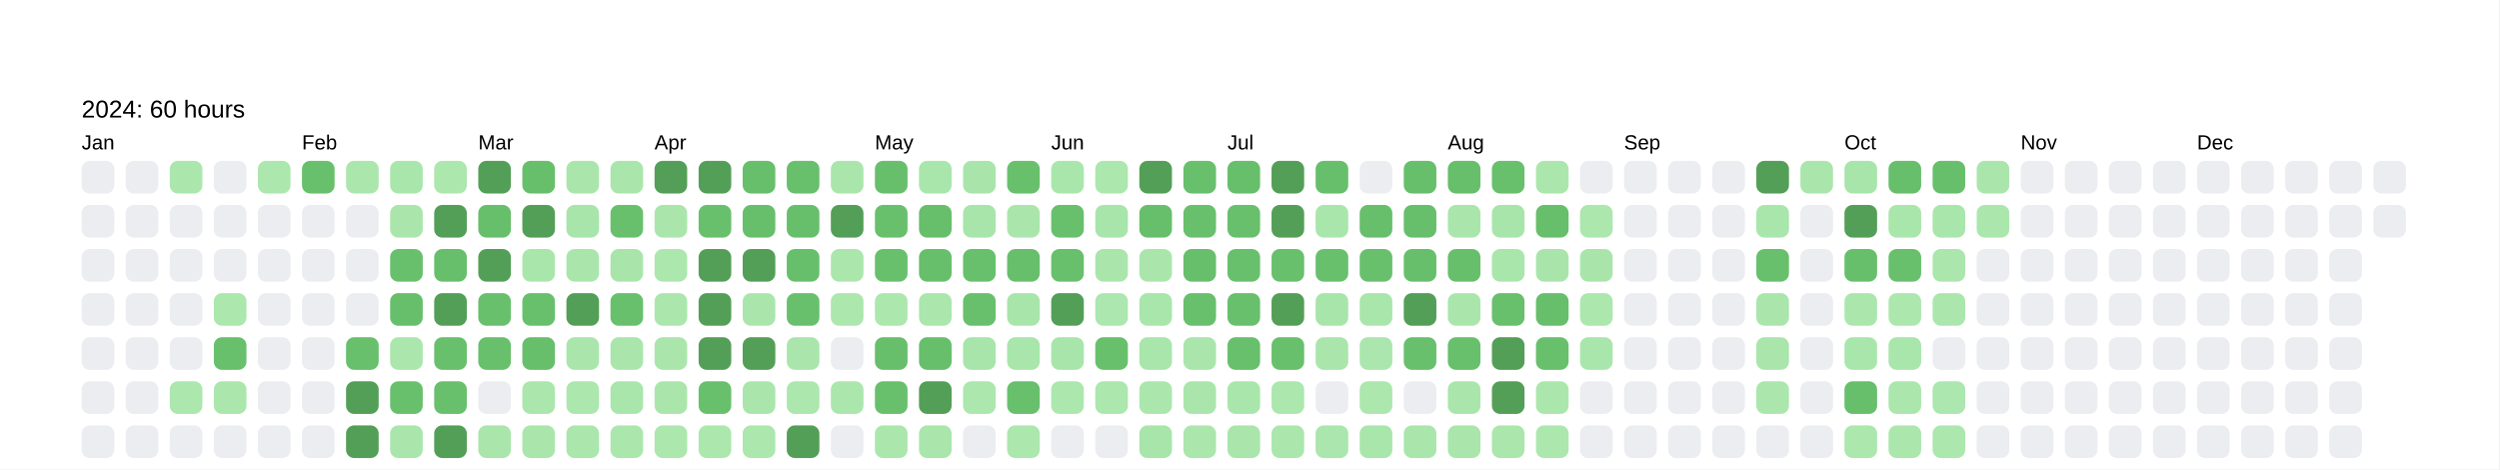
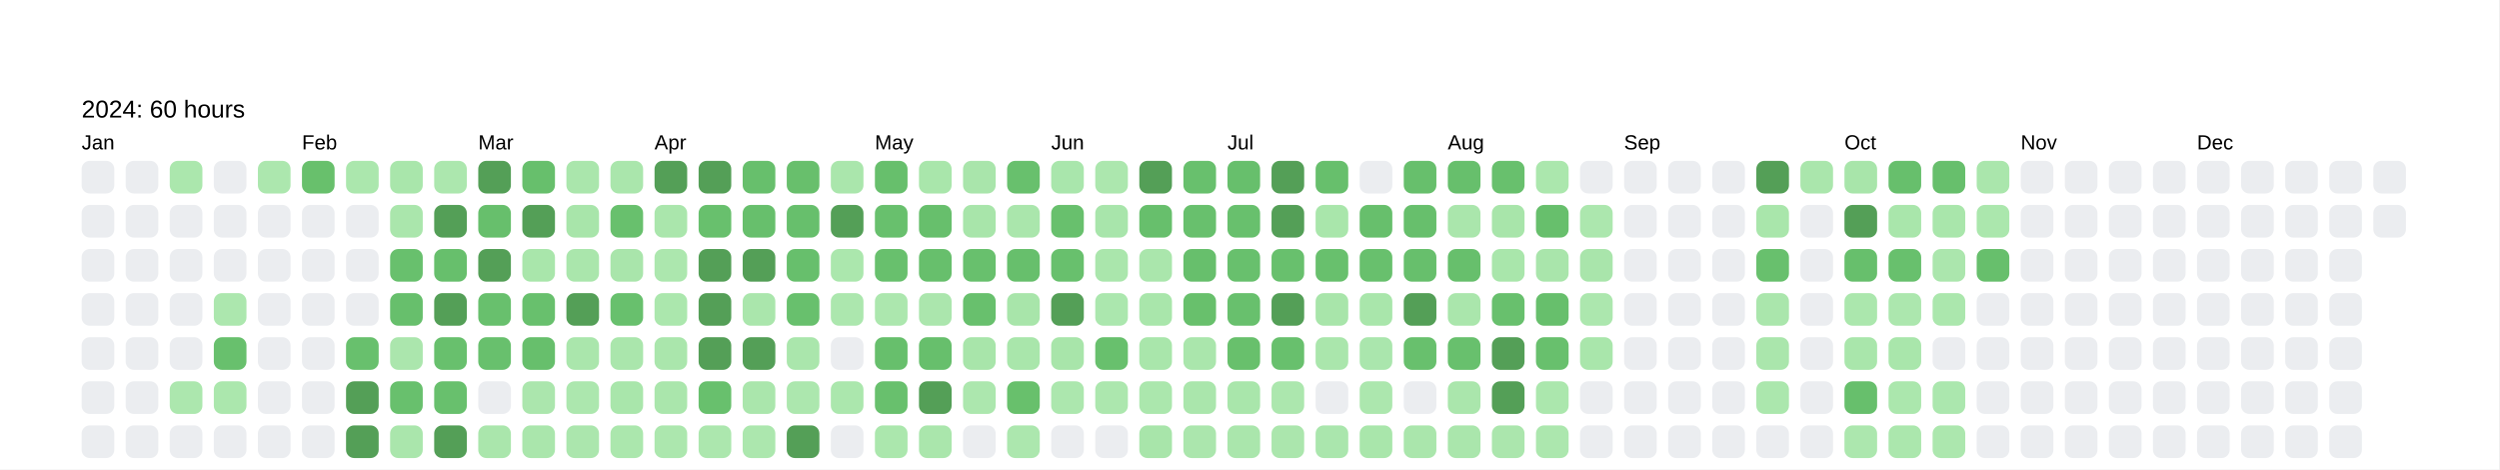
<svg xmlns="http://www.w3.org/2000/svg" baseProfile="full" height="57.5mm" version="1.1" viewBox="0,0,306.2,57.5" width="306.2mm">
  <defs />
  <rect fill="#FFFFFF" height="57.5" width="306.2" x="0" y="0" />
  <text fill="#000000" style="font-size:6px; font-family:Arial; font-weight:bold;" x="10" y="10" />
  <text fill="#000000" style="font-size:3px; font-family:Arial;" x="10" y="14.4">2024: 60 hours</text>
  <text fill="#000000" style="font-size:2.5px; font-family:Arial" x="10" y="18.3">Jan</text>
  <rect fill="#EBEDF0" height="4" rx="1" ry="1" width="4" x="10" y="19.7" />
  <rect fill="#EBEDF0" height="4" rx="1" ry="1" width="4" x="10" y="25.1" />
  <rect fill="#EBEDF0" height="4" rx="1" ry="1" width="4" x="10" y="30.5" />
  <rect fill="#EBEDF0" height="4" rx="1" ry="1" width="4" x="10" y="35.9" />
  <rect fill="#EBEDF0" height="4" rx="1" ry="1" width="4" x="10" y="41.3" />
  <rect fill="#EBEDF0" height="4" rx="1" ry="1" width="4" x="10" y="46.7" />
  <rect fill="#EBEDF0" height="4" rx="1" ry="1" width="4" x="10" y="52.1" />
  <rect fill="#EBEDF0" height="4" rx="1" ry="1" width="4" x="15.4" y="19.7" />
  <rect fill="#EBEDF0" height="4" rx="1" ry="1" width="4" x="15.4" y="25.1" />
  <rect fill="#EBEDF0" height="4" rx="1" ry="1" width="4" x="15.4" y="30.5" />
  <rect fill="#EBEDF0" height="4" rx="1" ry="1" width="4" x="15.4" y="35.9" />
  <rect fill="#EBEDF0" height="4" rx="1" ry="1" width="4" x="15.4" y="41.3" />
  <rect fill="#EBEDF0" height="4" rx="1" ry="1" width="4" x="15.4" y="46.7" />
  <rect fill="#EBEDF0" height="4" rx="1" ry="1" width="4" x="15.4" y="52.1" />
  <rect fill="#abe7ad" height="4" rx="1" ry="1" width="4" x="20.8" y="19.7" />
  <rect fill="#EBEDF0" height="4" rx="1" ry="1" width="4" x="20.8" y="25.1" />
  <rect fill="#EBEDF0" height="4" rx="1" ry="1" width="4" x="20.8" y="30.5" />
  <rect fill="#EBEDF0" height="4" rx="1" ry="1" width="4" x="20.8" y="35.9" />
  <rect fill="#EBEDF0" height="4" rx="1" ry="1" width="4" x="20.8" y="41.3" />
  <rect fill="#ace7ae" height="4" rx="1" ry="1" width="4" x="20.8" y="46.7" />
  <rect fill="#EBEDF0" height="4" rx="1" ry="1" width="4" x="20.8" y="52.1" />
  <rect fill="#EBEDF0" height="4" rx="1" ry="1" width="4" x="26.2" y="19.7" />
  <rect fill="#EBEDF0" height="4" rx="1" ry="1" width="4" x="26.2" y="25.1" />
  <rect fill="#EBEDF0" height="4" rx="1" ry="1" width="4" x="26.2" y="30.5" />
  <rect fill="#ace7ae" height="4" rx="1" ry="1" width="4" x="26.2" y="35.9" />
  <rect fill="#68c06d" height="4" rx="1" ry="1" width="4" x="26.2" y="41.3" />
  <rect fill="#abe7ad" height="4" rx="1" ry="1" width="4" x="26.2" y="46.7" />
  <rect fill="#EBEDF0" height="4" rx="1" ry="1" width="4" x="26.2" y="52.1" />
  <rect fill="#ace7ae" height="4" rx="1" ry="1" width="4" x="31.6" y="19.7" />
  <rect fill="#EBEDF0" height="4" rx="1" ry="1" width="4" x="31.6" y="25.1" />
  <rect fill="#EBEDF0" height="4" rx="1" ry="1" width="4" x="31.6" y="30.5" />
  <rect fill="#EBEDF0" height="4" rx="1" ry="1" width="4" x="31.6" y="35.9" />
  <rect fill="#EBEDF0" height="4" rx="1" ry="1" width="4" x="31.6" y="41.3" />
  <rect fill="#EBEDF0" height="4" rx="1" ry="1" width="4" x="31.6" y="46.7" />
  <rect fill="#EBEDF0" height="4" rx="1" ry="1" width="4" x="31.6" y="52.1" />
  <text fill="#000000" style="font-size:2.5px; font-family:Arial" x="37.0" y="18.3">Feb</text>
  <rect fill="#68c06c" height="4" rx="1" ry="1" width="4" x="37.0" y="19.7" />
  <rect fill="#EBEDF0" height="4" rx="1" ry="1" width="4" x="37.0" y="25.1" />
  <rect fill="#EBEDF0" height="4" rx="1" ry="1" width="4" x="37.0" y="30.5" />
  <rect fill="#EBEDF0" height="4" rx="1" ry="1" width="4" x="37.0" y="35.9" />
  <rect fill="#EBEDF0" height="4" rx="1" ry="1" width="4" x="37.0" y="41.3" />
  <rect fill="#EBEDF0" height="4" rx="1" ry="1" width="4" x="37.0" y="46.7" />
  <rect fill="#EBEDF0" height="4" rx="1" ry="1" width="4" x="37.0" y="52.1" />
  <rect fill="#abe7ad" height="4" rx="1" ry="1" width="4" x="42.4" y="19.7" />
  <rect fill="#EBEDF0" height="4" rx="1" ry="1" width="4" x="42.4" y="25.1" />
  <rect fill="#EBEDF0" height="4" rx="1" ry="1" width="4" x="42.4" y="30.5" />
  <rect fill="#EBEDF0" height="4" rx="1" ry="1" width="4" x="42.4" y="35.9" />
  <rect fill="#68c06d" height="4" rx="1" ry="1" width="4" x="42.4" y="41.3" />
  <rect fill="#549F57" height="4" rx="1" ry="1" width="4" x="42.4" y="46.7" />
  <rect fill="#549F57" height="4" rx="1" ry="1" width="4" x="42.4" y="52.1" />
  <rect fill="#a9e6ab" height="4" rx="1" ry="1" width="4" x="47.8" y="19.7" />
  <rect fill="#aae6ac" height="4" rx="1" ry="1" width="4" x="47.8" y="25.1" />
  <rect fill="#68c06d" height="4" rx="1" ry="1" width="4" x="47.8" y="30.5" />
  <rect fill="#67bf6c" height="4" rx="1" ry="1" width="4" x="47.8" y="35.9" />
  <rect fill="#abe6ad" height="4" rx="1" ry="1" width="4" x="47.8" y="41.3" />
  <rect fill="#68c06d" height="4" rx="1" ry="1" width="4" x="47.8" y="46.7" />
  <rect fill="#aae6ac" height="4" rx="1" ry="1" width="4" x="47.8" y="52.1" />
  <rect fill="#ace7ae" height="4" rx="1" ry="1" width="4" x="53.2" y="19.7" />
  <rect fill="#549F57" height="4" rx="1" ry="1" width="4" x="53.2" y="25.1" />
  <rect fill="#67bf6c" height="4" rx="1" ry="1" width="4" x="53.2" y="30.5" />
  <rect fill="#549F57" height="4" rx="1" ry="1" width="4" x="53.2" y="35.9" />
  <rect fill="#68c06d" height="4" rx="1" ry="1" width="4" x="53.2" y="41.3" />
  <rect fill="#68c06d" height="4" rx="1" ry="1" width="4" x="53.2" y="46.7" />
  <rect fill="#549F57" height="4" rx="1" ry="1" width="4" x="53.2" y="52.1" />
  <text fill="#000000" style="font-size:2.5px; font-family:Arial" x="58.6" y="18.3">Mar</text>
  <rect fill="#549F57" height="4" rx="1" ry="1" width="4" x="58.6" y="19.7" />
  <rect fill="#67bf6c" height="4" rx="1" ry="1" width="4" x="58.6" y="25.1" />
  <rect fill="#549F57" height="4" rx="1" ry="1" width="4" x="58.6" y="30.5" />
  <rect fill="#68c06d" height="4" rx="1" ry="1" width="4" x="58.6" y="35.9" />
  <rect fill="#68c06d" height="4" rx="1" ry="1" width="4" x="58.6" y="41.3" />
  <rect fill="#EBEDF0" height="4" rx="1" ry="1" width="4" x="58.6" y="46.7" />
  <rect fill="#aae6ac" height="4" rx="1" ry="1" width="4" x="58.6" y="52.1" />
  <rect fill="#67bf6c" height="4" rx="1" ry="1" width="4" x="64" y="19.7" />
  <rect fill="#549F57" height="4" rx="1" ry="1" width="4" x="64" y="25.1" />
  <rect fill="#a9e6ab" height="4" rx="1" ry="1" width="4" x="64" y="30.5" />
  <rect fill="#68c06d" height="4" rx="1" ry="1" width="4" x="64" y="35.9" />
  <rect fill="#67bf6c" height="4" rx="1" ry="1" width="4" x="64" y="41.3" />
  <rect fill="#abe6ad" height="4" rx="1" ry="1" width="4" x="64" y="46.7" />
  <rect fill="#aae6ac" height="4" rx="1" ry="1" width="4" x="64" y="52.1" />
  <rect fill="#aae6ac" height="4" rx="1" ry="1" width="4" x="69.4" y="19.7" />
  <rect fill="#a8e5aa" height="4" rx="1" ry="1" width="4" x="69.4" y="25.1" />
  <rect fill="#aae6ac" height="4" rx="1" ry="1" width="4" x="69.4" y="30.5" />
  <rect fill="#549F57" height="4" rx="1" ry="1" width="4" x="69.4" y="35.9" />
  <rect fill="#aae6ac" height="4" rx="1" ry="1" width="4" x="69.4" y="41.3" />
  <rect fill="#ace7ae" height="4" rx="1" ry="1" width="4" x="69.4" y="46.7" />
  <rect fill="#abe6ad" height="4" rx="1" ry="1" width="4" x="69.4" y="52.1" />
  <rect fill="#aae6ac" height="4" rx="1" ry="1" width="4" x="74.8" y="19.7" />
  <rect fill="#68c06d" height="4" rx="1" ry="1" width="4" x="74.8" y="25.1" />
  <rect fill="#a9e5ab" height="4" rx="1" ry="1" width="4" x="74.8" y="30.5" />
  <rect fill="#68c06d" height="4" rx="1" ry="1" width="4" x="74.8" y="35.9" />
  <rect fill="#aae6ac" height="4" rx="1" ry="1" width="4" x="74.8" y="41.3" />
  <rect fill="#a9e6ab" height="4" rx="1" ry="1" width="4" x="74.8" y="46.7" />
  <rect fill="#abe7ad" height="4" rx="1" ry="1" width="4" x="74.8" y="52.1" />
  <text fill="#000000" style="font-size:2.5px; font-family:Arial" x="80.2" y="18.3">Apr</text>
  <rect fill="#549F57" height="4" rx="1" ry="1" width="4" x="80.2" y="19.7" />
  <rect fill="#aae6ac" height="4" rx="1" ry="1" width="4" x="80.2" y="25.1" />
  <rect fill="#ace7ae" height="4" rx="1" ry="1" width="4" x="80.2" y="30.5" />
  <rect fill="#abe7ad" height="4" rx="1" ry="1" width="4" x="80.2" y="35.9" />
  <rect fill="#aae6ac" height="4" rx="1" ry="1" width="4" x="80.2" y="41.3" />
  <rect fill="#aae6ac" height="4" rx="1" ry="1" width="4" x="80.2" y="46.7" />
  <rect fill="#ace7ae" height="4" rx="1" ry="1" width="4" x="80.2" y="52.1" />
  <rect fill="#549F57" height="4" rx="1" ry="1" width="4" x="85.6" y="19.7" />
  <rect fill="#68c06d" height="4" rx="1" ry="1" width="4" x="85.6" y="25.1" />
  <rect fill="#549F57" height="4" rx="1" ry="1" width="4" x="85.6" y="30.5" />
  <rect fill="#549F57" height="4" rx="1" ry="1" width="4" x="85.6" y="35.9" />
  <rect fill="#549F57" height="4" rx="1" ry="1" width="4" x="85.6" y="41.3" />
  <rect fill="#68c06d" height="4" rx="1" ry="1" width="4" x="85.6" y="46.7" />
  <rect fill="#ace7ae" height="4" rx="1" ry="1" width="4" x="85.6" y="52.1" />
  <rect fill="#67bf6c" height="4" rx="1" ry="1" width="4" x="91" y="19.7" />
  <rect fill="#67bf6c" height="4" rx="1" ry="1" width="4" x="91" y="25.1" />
  <rect fill="#549F57" height="4" rx="1" ry="1" width="4" x="91" y="30.5" />
  <rect fill="#aae6ac" height="4" rx="1" ry="1" width="4" x="91" y="35.9" />
  <rect fill="#549F57" height="4" rx="1" ry="1" width="4" x="91" y="41.3" />
  <rect fill="#aae6ac" height="4" rx="1" ry="1" width="4" x="91" y="46.7" />
  <rect fill="#ace7ae" height="4" rx="1" ry="1" width="4" x="91" y="52.1" />
  <rect fill="#68bf6c" height="4" rx="1" ry="1" width="4" x="96.4" y="19.7" />
  <rect fill="#67bf6c" height="4" rx="1" ry="1" width="4" x="96.4" y="25.1" />
  <rect fill="#67bf6c" height="4" rx="1" ry="1" width="4" x="96.4" y="30.5" />
  <rect fill="#68c06d" height="4" rx="1" ry="1" width="4" x="96.4" y="35.9" />
  <rect fill="#aae6ac" height="4" rx="1" ry="1" width="4" x="96.4" y="41.3" />
  <rect fill="#ace7ae" height="4" rx="1" ry="1" width="4" x="96.4" y="46.7" />
  <rect fill="#549F57" height="4" rx="1" ry="1" width="4" x="96.4" y="52.1" />
  <rect fill="#aae6ac" height="4" rx="1" ry="1" width="4" x="101.8" y="19.7" />
  <rect fill="#549F57" height="4" rx="1" ry="1" width="4" x="101.8" y="25.1" />
  <rect fill="#abe7ad" height="4" rx="1" ry="1" width="4" x="101.8" y="30.5" />
  <rect fill="#ace7ae" height="4" rx="1" ry="1" width="4" x="101.8" y="35.9" />
  <rect fill="#EBEDF0" height="4" rx="1" ry="1" width="4" x="101.8" y="41.3" />
  <rect fill="#abe7ad" height="4" rx="1" ry="1" width="4" x="101.8" y="46.7" />
  <rect fill="#EBEDF0" height="4" rx="1" ry="1" width="4" x="101.8" y="52.1" />
  <text fill="#000000" style="font-size:2.5px; font-family:Arial" x="107.2" y="18.3">May</text>
  <rect fill="#67bf6c" height="4" rx="1" ry="1" width="4" x="107.2" y="19.7" />
  <rect fill="#68c06d" height="4" rx="1" ry="1" width="4" x="107.2" y="25.1" />
  <rect fill="#68c06d" height="4" rx="1" ry="1" width="4" x="107.2" y="30.5" />
  <rect fill="#ace7ae" height="4" rx="1" ry="1" width="4" x="107.2" y="35.9" />
  <rect fill="#67bf6c" height="4" rx="1" ry="1" width="4" x="107.2" y="41.3" />
  <rect fill="#68c06d" height="4" rx="1" ry="1" width="4" x="107.2" y="46.7" />
  <rect fill="#abe7ad" height="4" rx="1" ry="1" width="4" x="107.2" y="52.1" />
  <rect fill="#a9e6ab" height="4" rx="1" ry="1" width="4" x="112.6" y="19.7" />
  <rect fill="#67bf6c" height="4" rx="1" ry="1" width="4" x="112.6" y="25.1" />
  <rect fill="#67bf6c" height="4" rx="1" ry="1" width="4" x="112.6" y="30.5" />
  <rect fill="#abe6ad" height="4" rx="1" ry="1" width="4" x="112.6" y="35.9" />
  <rect fill="#67bf6c" height="4" rx="1" ry="1" width="4" x="112.6" y="41.3" />
  <rect fill="#549F57" height="4" rx="1" ry="1" width="4" x="112.6" y="46.7" />
  <rect fill="#aae6ac" height="4" rx="1" ry="1" width="4" x="112.6" y="52.1" />
  <rect fill="#a9e5ab" height="4" rx="1" ry="1" width="4" x="118" y="19.7" />
  <rect fill="#a8e5aa" height="4" rx="1" ry="1" width="4" x="118" y="25.1" />
  <rect fill="#68c06d" height="4" rx="1" ry="1" width="4" x="118" y="30.5" />
  <rect fill="#68c06d" height="4" rx="1" ry="1" width="4" x="118" y="35.9" />
  <rect fill="#a8e5aa" height="4" rx="1" ry="1" width="4" x="118" y="41.3" />
  <rect fill="#ace7ae" height="4" rx="1" ry="1" width="4" x="118" y="46.7" />
  <rect fill="#EBEDF0" height="4" rx="1" ry="1" width="4" x="118" y="52.1" />
  <rect fill="#68c06d" height="4" rx="1" ry="1" width="4" x="123.4" y="19.7" />
  <rect fill="#aae6ac" height="4" rx="1" ry="1" width="4" x="123.4" y="25.1" />
  <rect fill="#67bf6c" height="4" rx="1" ry="1" width="4" x="123.4" y="30.5" />
  <rect fill="#a8e5aa" height="4" rx="1" ry="1" width="4" x="123.4" y="35.9" />
  <rect fill="#a9e6ab" height="4" rx="1" ry="1" width="4" x="123.4" y="41.3" />
  <rect fill="#68c06c" height="4" rx="1" ry="1" width="4" x="123.4" y="46.7" />
  <rect fill="#ace7ae" height="4" rx="1" ry="1" width="4" x="123.4" y="52.1" />
  <text fill="#000000" style="font-size:2.5px; font-family:Arial" x="128.8" y="18.3">Jun</text>
  <rect fill="#a9e6ac" height="4" rx="1" ry="1" width="4" x="128.8" y="19.7" />
  <rect fill="#68c06d" height="4" rx="1" ry="1" width="4" x="128.8" y="25.1" />
  <rect fill="#68c06d" height="4" rx="1" ry="1" width="4" x="128.8" y="30.5" />
  <rect fill="#549F57" height="4" rx="1" ry="1" width="4" x="128.8" y="35.9" />
  <rect fill="#a8e5aa" height="4" rx="1" ry="1" width="4" x="128.8" y="41.3" />
  <rect fill="#ace7ae" height="4" rx="1" ry="1" width="4" x="128.8" y="46.7" />
  <rect fill="#EBEDF0" height="4" rx="1" ry="1" width="4" x="128.8" y="52.1" />
  <rect fill="#ace7ae" height="4" rx="1" ry="1" width="4" x="134.2" y="19.7" />
  <rect fill="#a8e5ab" height="4" rx="1" ry="1" width="4" x="134.2" y="25.1" />
  <rect fill="#aae6ac" height="4" rx="1" ry="1" width="4" x="134.2" y="30.5" />
  <rect fill="#abe7ae" height="4" rx="1" ry="1" width="4" x="134.2" y="35.9" />
  <rect fill="#68c06d" height="4" rx="1" ry="1" width="4" x="134.2" y="41.3" />
  <rect fill="#ace7ae" height="4" rx="1" ry="1" width="4" x="134.2" y="46.7" />
  <rect fill="#EBEDF0" height="4" rx="1" ry="1" width="4" x="134.2" y="52.1" />
  <rect fill="#549F57" height="4" rx="1" ry="1" width="4" x="139.6" y="19.7" />
  <rect fill="#67bf6c" height="4" rx="1" ry="1" width="4" x="139.6" y="25.1" />
  <rect fill="#aae6ac" height="4" rx="1" ry="1" width="4" x="139.6" y="30.5" />
  <rect fill="#a9e6ab" height="4" rx="1" ry="1" width="4" x="139.6" y="35.9" />
  <rect fill="#a9e6ab" height="4" rx="1" ry="1" width="4" x="139.6" y="41.3" />
  <rect fill="#abe7ad" height="4" rx="1" ry="1" width="4" x="139.6" y="46.7" />
  <rect fill="#a8e5aa" height="4" rx="1" ry="1" width="4" x="139.6" y="52.1" />
  <rect fill="#68c06d" height="4" rx="1" ry="1" width="4" x="145" y="19.7" />
  <rect fill="#68c06d" height="4" rx="1" ry="1" width="4" x="145" y="25.1" />
  <rect fill="#67bf6c" height="4" rx="1" ry="1" width="4" x="145" y="30.5" />
  <rect fill="#68c06c" height="4" rx="1" ry="1" width="4" x="145" y="35.9" />
  <rect fill="#aae6ac" height="4" rx="1" ry="1" width="4" x="145" y="41.3" />
  <rect fill="#aae6ac" height="4" rx="1" ry="1" width="4" x="145" y="46.7" />
  <rect fill="#abe6ad" height="4" rx="1" ry="1" width="4" x="145" y="52.1" />
  <text fill="#000000" style="font-size:2.5px; font-family:Arial" x="150.4" y="18.3">Jul</text>
  <rect fill="#67bf6c" height="4" rx="1" ry="1" width="4" x="150.4" y="19.7" />
  <rect fill="#68c06d" height="4" rx="1" ry="1" width="4" x="150.4" y="25.1" />
  <rect fill="#68c06d" height="4" rx="1" ry="1" width="4" x="150.4" y="30.5" />
  <rect fill="#68c06d" height="4" rx="1" ry="1" width="4" x="150.4" y="35.9" />
  <rect fill="#68c06c" height="4" rx="1" ry="1" width="4" x="150.4" y="41.3" />
  <rect fill="#a9e6ab" height="4" rx="1" ry="1" width="4" x="150.4" y="46.7" />
  <rect fill="#aae6ac" height="4" rx="1" ry="1" width="4" x="150.4" y="52.1" />
  <rect fill="#549F57" height="4" rx="1" ry="1" width="4" x="155.8" y="19.7" />
  <rect fill="#549F57" height="4" rx="1" ry="1" width="4" x="155.8" y="25.1" />
  <rect fill="#68c06d" height="4" rx="1" ry="1" width="4" x="155.8" y="30.5" />
  <rect fill="#549F57" height="4" rx="1" ry="1" width="4" x="155.8" y="35.9" />
  <rect fill="#68c06d" height="4" rx="1" ry="1" width="4" x="155.8" y="41.3" />
  <rect fill="#ace7ae" height="4" rx="1" ry="1" width="4" x="155.8" y="46.7" />
  <rect fill="#abe6ad" height="4" rx="1" ry="1" width="4" x="155.8" y="52.1" />
  <rect fill="#67bf6c" height="4" rx="1" ry="1" width="4" x="161.2" y="19.7" />
  <rect fill="#a9e6ab" height="4" rx="1" ry="1" width="4" x="161.2" y="25.1" />
  <rect fill="#68c06d" height="4" rx="1" ry="1" width="4" x="161.2" y="30.5" />
  <rect fill="#a8e5aa" height="4" rx="1" ry="1" width="4" x="161.2" y="35.9" />
  <rect fill="#aae6ac" height="4" rx="1" ry="1" width="4" x="161.2" y="41.3" />
  <rect fill="#EBEDF0" height="4" rx="1" ry="1" width="4" x="161.2" y="46.7" />
  <rect fill="#aae6ad" height="4" rx="1" ry="1" width="4" x="161.2" y="52.1" />
  <rect fill="#EBEDF0" height="4" rx="1" ry="1" width="4" x="166.6" y="19.7" />
  <rect fill="#67bf6c" height="4" rx="1" ry="1" width="4" x="166.6" y="25.1" />
  <rect fill="#68c06d" height="4" rx="1" ry="1" width="4" x="166.6" y="30.5" />
  <rect fill="#a9e6ab" height="4" rx="1" ry="1" width="4" x="166.6" y="35.9" />
  <rect fill="#aae6ad" height="4" rx="1" ry="1" width="4" x="166.6" y="41.3" />
  <rect fill="#ace7ae" height="4" rx="1" ry="1" width="4" x="166.6" y="46.7" />
  <rect fill="#a9e6ab" height="4" rx="1" ry="1" width="4" x="166.6" y="52.1" />
  <rect fill="#67bf6c" height="4" rx="1" ry="1" width="4" x="172" y="19.7" />
  <rect fill="#67bf6c" height="4" rx="1" ry="1" width="4" x="172" y="25.1" />
  <rect fill="#67bf6c" height="4" rx="1" ry="1" width="4" x="172" y="30.5" />
  <rect fill="#549F57" height="4" rx="1" ry="1" width="4" x="172" y="35.9" />
  <rect fill="#68c06d" height="4" rx="1" ry="1" width="4" x="172" y="41.3" />
  <rect fill="#EBEDF0" height="4" rx="1" ry="1" width="4" x="172" y="46.7" />
  <rect fill="#aae6ac" height="4" rx="1" ry="1" width="4" x="172" y="52.1" />
  <text fill="#000000" style="font-size:2.5px; font-family:Arial" x="177.4" y="18.3">Aug</text>
  <rect fill="#67bf6c" height="4" rx="1" ry="1" width="4" x="177.4" y="19.7" />
  <rect fill="#aae6ac" height="4" rx="1" ry="1" width="4" x="177.4" y="25.1" />
  <rect fill="#67bf6c" height="4" rx="1" ry="1" width="4" x="177.4" y="30.5" />
  <rect fill="#aae6ac" height="4" rx="1" ry="1" width="4" x="177.4" y="35.9" />
  <rect fill="#68c06d" height="4" rx="1" ry="1" width="4" x="177.4" y="41.3" />
  <rect fill="#aae6ac" height="4" rx="1" ry="1" width="4" x="177.4" y="46.7" />
  <rect fill="#aae6ac" height="4" rx="1" ry="1" width="4" x="177.4" y="52.1" />
  <rect fill="#68c06d" height="4" rx="1" ry="1" width="4" x="182.8" y="19.7" />
  <rect fill="#a8e5aa" height="4" rx="1" ry="1" width="4" x="182.8" y="25.1" />
  <rect fill="#a9e6ab" height="4" rx="1" ry="1" width="4" x="182.8" y="30.5" />
  <rect fill="#68c06d" height="4" rx="1" ry="1" width="4" x="182.8" y="35.9" />
  <rect fill="#549F57" height="4" rx="1" ry="1" width="4" x="182.8" y="41.3" />
  <rect fill="#549F57" height="4" rx="1" ry="1" width="4" x="182.8" y="46.7" />
  <rect fill="#abe6ad" height="4" rx="1" ry="1" width="4" x="182.8" y="52.1" />
  <rect fill="#abe7ad" height="4" rx="1" ry="1" width="4" x="188.2" y="19.7" />
  <rect fill="#67bf6c" height="4" rx="1" ry="1" width="4" x="188.2" y="25.1" />
  <rect fill="#a9e5ab" height="4" rx="1" ry="1" width="4" x="188.2" y="30.5" />
  <rect fill="#67bf6c" height="4" rx="1" ry="1" width="4" x="188.2" y="35.9" />
  <rect fill="#68c06d" height="4" rx="1" ry="1" width="4" x="188.2" y="41.3" />
  <rect fill="#abe7ad" height="4" rx="1" ry="1" width="4" x="188.2" y="46.7" />
  <rect fill="#ace7ae" height="4" rx="1" ry="1" width="4" x="188.2" y="52.1" />
  <rect fill="#EBEDF0" height="4" rx="1" ry="1" width="4" x="193.6" y="19.7" />
  <rect fill="#ace7ae" height="4" rx="1" ry="1" width="4" x="193.6" y="25.1" />
  <rect fill="#a9e5ab" height="4" rx="1" ry="1" width="4" x="193.6" y="30.5" />
  <rect fill="#ace7ae" height="4" rx="1" ry="1" width="4" x="193.6" y="35.9" />
  <rect fill="#a9e6ab" height="4" rx="1" ry="1" width="4" x="193.6" y="41.3" />
  <rect fill="#EBEDF0" height="4" rx="1" ry="1" width="4" x="193.6" y="46.7" />
  <rect fill="#EBEDF0" height="4" rx="1" ry="1" width="4" x="193.6" y="52.1" />
  <text fill="#000000" style="font-size:2.5px; font-family:Arial" x="199" y="18.3">Sep</text>
  <rect fill="#EBEDF0" height="4" rx="1" ry="1" width="4" x="199" y="19.7" />
  <rect fill="#EBEDF0" height="4" rx="1" ry="1" width="4" x="199" y="25.1" />
  <rect fill="#EBEDF0" height="4" rx="1" ry="1" width="4" x="199" y="30.5" />
  <rect fill="#EBEDF0" height="4" rx="1" ry="1" width="4" x="199" y="35.9" />
  <rect fill="#EBEDF0" height="4" rx="1" ry="1" width="4" x="199" y="41.3" />
  <rect fill="#EBEDF0" height="4" rx="1" ry="1" width="4" x="199" y="46.7" />
  <rect fill="#EBEDF0" height="4" rx="1" ry="1" width="4" x="199" y="52.1" />
  <rect fill="#EBEDF0" height="4" rx="1" ry="1" width="4" x="204.4" y="19.7" />
  <rect fill="#EBEDF0" height="4" rx="1" ry="1" width="4" x="204.4" y="25.1" />
  <rect fill="#EBEDF0" height="4" rx="1" ry="1" width="4" x="204.4" y="30.5" />
  <rect fill="#EBEDF0" height="4" rx="1" ry="1" width="4" x="204.4" y="35.9" />
  <rect fill="#EBEDF0" height="4" rx="1" ry="1" width="4" x="204.4" y="41.3" />
  <rect fill="#EBEDF0" height="4" rx="1" ry="1" width="4" x="204.4" y="46.7" />
  <rect fill="#EBEDF0" height="4" rx="1" ry="1" width="4" x="204.4" y="52.1" />
  <rect fill="#EBEDF0" height="4" rx="1" ry="1" width="4" x="209.8" y="19.7" />
  <rect fill="#EBEDF0" height="4" rx="1" ry="1" width="4" x="209.8" y="25.1" />
  <rect fill="#EBEDF0" height="4" rx="1" ry="1" width="4" x="209.8" y="30.5" />
  <rect fill="#EBEDF0" height="4" rx="1" ry="1" width="4" x="209.8" y="35.9" />
  <rect fill="#EBEDF0" height="4" rx="1" ry="1" width="4" x="209.8" y="41.3" />
  <rect fill="#EBEDF0" height="4" rx="1" ry="1" width="4" x="209.8" y="46.7" />
  <rect fill="#EBEDF0" height="4" rx="1" ry="1" width="4" x="209.8" y="52.1" />
  <rect fill="#549F57" height="4" rx="1" ry="1" width="4" x="215.2" y="19.7" />
  <rect fill="#a9e6ab" height="4" rx="1" ry="1" width="4" x="215.2" y="25.1" />
  <rect fill="#68c06d" height="4" rx="1" ry="1" width="4" x="215.2" y="30.5" />
  <rect fill="#aae6ac" height="4" rx="1" ry="1" width="4" x="215.2" y="35.9" />
  <rect fill="#aae6ac" height="4" rx="1" ry="1" width="4" x="215.2" y="41.3" />
  <rect fill="#abe7ad" height="4" rx="1" ry="1" width="4" x="215.2" y="46.7" />
  <rect fill="#EBEDF0" height="4" rx="1" ry="1" width="4" x="215.2" y="52.1" />
  <rect fill="#aae6ac" height="4" rx="1" ry="1" width="4" x="220.6" y="19.7" />
  <rect fill="#EBEDF0" height="4" rx="1" ry="1" width="4" x="220.6" y="25.1" />
  <rect fill="#EBEDF0" height="4" rx="1" ry="1" width="4" x="220.6" y="30.5" />
  <rect fill="#EBEDF0" height="4" rx="1" ry="1" width="4" x="220.6" y="35.9" />
  <rect fill="#EBEDF0" height="4" rx="1" ry="1" width="4" x="220.6" y="41.3" />
  <rect fill="#EBEDF0" height="4" rx="1" ry="1" width="4" x="220.6" y="46.7" />
  <rect fill="#EBEDF0" height="4" rx="1" ry="1" width="4" x="220.6" y="52.1" />
  <text fill="#000000" style="font-size:2.5px; font-family:Arial" x="226" y="18.3">Oct</text>
  <rect fill="#a8e5aa" height="4" rx="1" ry="1" width="4" x="226" y="19.7" />
  <rect fill="#549F57" height="4" rx="1" ry="1" width="4" x="226" y="25.1" />
  <rect fill="#67bf6c" height="4" rx="1" ry="1" width="4" x="226" y="30.5" />
  <rect fill="#abe7ad" height="4" rx="1" ry="1" width="4" x="226" y="35.9" />
  <rect fill="#a9e6ab" height="4" rx="1" ry="1" width="4" x="226" y="41.3" />
  <rect fill="#67bf6c" height="4" rx="1" ry="1" width="4" x="226" y="46.7" />
  <rect fill="#ace7ae" height="4" rx="1" ry="1" width="4" x="226" y="52.1" />
  <rect fill="#67bf6c" height="4" rx="1" ry="1" width="4" x="231.4" y="19.7" />
  <rect fill="#a9e6ab" height="4" rx="1" ry="1" width="4" x="231.4" y="25.1" />
  <rect fill="#68c06d" height="4" rx="1" ry="1" width="4" x="231.4" y="30.5" />
  <rect fill="#ace7ae" height="4" rx="1" ry="1" width="4" x="231.4" y="35.9" />
  <rect fill="#a9e6ab" height="4" rx="1" ry="1" width="4" x="231.4" y="41.3" />
  <rect fill="#abe7ad" height="4" rx="1" ry="1" width="4" x="231.4" y="46.7" />
  <rect fill="#abe7ad" height="4" rx="1" ry="1" width="4" x="231.4" y="52.1" />
  <rect fill="#67bf6c" height="4" rx="1" ry="1" width="4" x="236.8" y="19.7" />
  <rect fill="#a9e6ab" height="4" rx="1" ry="1" width="4" x="236.8" y="25.1" />
  <rect fill="#abe6ad" height="4" rx="1" ry="1" width="4" x="236.8" y="30.5" />
  <rect fill="#abe7ad" height="4" rx="1" ry="1" width="4" x="236.8" y="35.9" />
  <rect fill="#EBEDF0" height="4" rx="1" ry="1" width="4" x="236.8" y="41.3" />
  <rect fill="#abe7ae" height="4" rx="1" ry="1" width="4" x="236.8" y="46.7" />
  <rect fill="#ace7ae" height="4" rx="1" ry="1" width="4" x="236.8" y="52.1" />
  <rect fill="#aae6ac" height="4" rx="1" ry="1" width="4" x="242.2" y="19.7" />
  <rect fill="#abe7ad" height="4" rx="1" ry="1" width="4" x="242.2" y="25.1" />
-   <rect fill="#EBEDF0" height="4" rx="1" ry="1" width="4" x="242.2" y="30.5" />
+   <rect fill="#67bf6c" height="4" rx="1" ry="1" width="4" x="242.2" y="30.5" />
  <rect fill="#EBEDF0" height="4" rx="1" ry="1" width="4" x="242.2" y="35.9" />
  <rect fill="#EBEDF0" height="4" rx="1" ry="1" width="4" x="242.2" y="41.3" />
  <rect fill="#EBEDF0" height="4" rx="1" ry="1" width="4" x="242.2" y="46.7" />
  <rect fill="#EBEDF0" height="4" rx="1" ry="1" width="4" x="242.2" y="52.1" />
  <text fill="#000000" style="font-size:2.5px; font-family:Arial" x="247.6" y="18.3">Nov</text>
  <rect fill="#EBEDF0" height="4" rx="1" ry="1" width="4" x="247.6" y="19.7" />
  <rect fill="#EBEDF0" height="4" rx="1" ry="1" width="4" x="247.6" y="25.1" />
  <rect fill="#EBEDF0" height="4" rx="1" ry="1" width="4" x="247.6" y="30.5" />
  <rect fill="#EBEDF0" height="4" rx="1" ry="1" width="4" x="247.6" y="35.9" />
  <rect fill="#EBEDF0" height="4" rx="1" ry="1" width="4" x="247.6" y="41.3" />
  <rect fill="#EBEDF0" height="4" rx="1" ry="1" width="4" x="247.6" y="46.7" />
  <rect fill="#EBEDF0" height="4" rx="1" ry="1" width="4" x="247.6" y="52.1" />
  <rect fill="#EBEDF0" height="4" rx="1" ry="1" width="4" x="253" y="19.7" />
  <rect fill="#EBEDF0" height="4" rx="1" ry="1" width="4" x="253" y="25.1" />
  <rect fill="#EBEDF0" height="4" rx="1" ry="1" width="4" x="253" y="30.5" />
  <rect fill="#EBEDF0" height="4" rx="1" ry="1" width="4" x="253" y="35.9" />
  <rect fill="#EBEDF0" height="4" rx="1" ry="1" width="4" x="253" y="41.3" />
  <rect fill="#EBEDF0" height="4" rx="1" ry="1" width="4" x="253" y="46.7" />
  <rect fill="#EBEDF0" height="4" rx="1" ry="1" width="4" x="253" y="52.1" />
  <rect fill="#EBEDF0" height="4" rx="1" ry="1" width="4" x="258.4" y="19.7" />
  <rect fill="#EBEDF0" height="4" rx="1" ry="1" width="4" x="258.4" y="25.1" />
  <rect fill="#EBEDF0" height="4" rx="1" ry="1" width="4" x="258.4" y="30.5" />
  <rect fill="#EBEDF0" height="4" rx="1" ry="1" width="4" x="258.4" y="35.9" />
  <rect fill="#EBEDF0" height="4" rx="1" ry="1" width="4" x="258.4" y="41.3" />
  <rect fill="#EBEDF0" height="4" rx="1" ry="1" width="4" x="258.4" y="46.7" />
  <rect fill="#EBEDF0" height="4" rx="1" ry="1" width="4" x="258.4" y="52.1" />
  <rect fill="#EBEDF0" height="4" rx="1" ry="1" width="4" x="263.8" y="19.7" />
  <rect fill="#EBEDF0" height="4" rx="1" ry="1" width="4" x="263.8" y="25.1" />
  <rect fill="#EBEDF0" height="4" rx="1" ry="1" width="4" x="263.8" y="30.5" />
  <rect fill="#EBEDF0" height="4" rx="1" ry="1" width="4" x="263.8" y="35.9" />
  <rect fill="#EBEDF0" height="4" rx="1" ry="1" width="4" x="263.8" y="41.3" />
  <rect fill="#EBEDF0" height="4" rx="1" ry="1" width="4" x="263.8" y="46.7" />
  <rect fill="#EBEDF0" height="4" rx="1" ry="1" width="4" x="263.8" y="52.1" />
  <text fill="#000000" style="font-size:2.5px; font-family:Arial" x="269.2" y="18.3">Dec</text>
  <rect fill="#EBEDF0" height="4" rx="1" ry="1" width="4" x="269.2" y="19.7" />
  <rect fill="#EBEDF0" height="4" rx="1" ry="1" width="4" x="269.2" y="25.1" />
  <rect fill="#EBEDF0" height="4" rx="1" ry="1" width="4" x="269.2" y="30.5" />
  <rect fill="#EBEDF0" height="4" rx="1" ry="1" width="4" x="269.2" y="35.9" />
  <rect fill="#EBEDF0" height="4" rx="1" ry="1" width="4" x="269.2" y="41.3" />
  <rect fill="#EBEDF0" height="4" rx="1" ry="1" width="4" x="269.2" y="46.7" />
  <rect fill="#EBEDF0" height="4" rx="1" ry="1" width="4" x="269.2" y="52.1" />
  <rect fill="#EBEDF0" height="4" rx="1" ry="1" width="4" x="274.6" y="19.7" />
  <rect fill="#EBEDF0" height="4" rx="1" ry="1" width="4" x="274.6" y="25.1" />
  <rect fill="#EBEDF0" height="4" rx="1" ry="1" width="4" x="274.6" y="30.5" />
  <rect fill="#EBEDF0" height="4" rx="1" ry="1" width="4" x="274.6" y="35.9" />
  <rect fill="#EBEDF0" height="4" rx="1" ry="1" width="4" x="274.6" y="41.3" />
  <rect fill="#EBEDF0" height="4" rx="1" ry="1" width="4" x="274.6" y="46.7" />
  <rect fill="#EBEDF0" height="4" rx="1" ry="1" width="4" x="274.6" y="52.1" />
  <rect fill="#EBEDF0" height="4" rx="1" ry="1" width="4" x="280" y="19.7" />
  <rect fill="#EBEDF0" height="4" rx="1" ry="1" width="4" x="280" y="25.1" />
  <rect fill="#EBEDF0" height="4" rx="1" ry="1" width="4" x="280" y="30.5" />
  <rect fill="#EBEDF0" height="4" rx="1" ry="1" width="4" x="280" y="35.9" />
  <rect fill="#EBEDF0" height="4" rx="1" ry="1" width="4" x="280" y="41.3" />
  <rect fill="#EBEDF0" height="4" rx="1" ry="1" width="4" x="280" y="46.7" />
  <rect fill="#EBEDF0" height="4" rx="1" ry="1" width="4" x="280" y="52.1" />
  <rect fill="#EBEDF0" height="4" rx="1" ry="1" width="4" x="285.4" y="19.7" />
  <rect fill="#EBEDF0" height="4" rx="1" ry="1" width="4" x="285.4" y="25.1" />
  <rect fill="#EBEDF0" height="4" rx="1" ry="1" width="4" x="285.4" y="30.5" />
  <rect fill="#EBEDF0" height="4" rx="1" ry="1" width="4" x="285.4" y="35.9" />
  <rect fill="#EBEDF0" height="4" rx="1" ry="1" width="4" x="285.4" y="41.3" />
  <rect fill="#EBEDF0" height="4" rx="1" ry="1" width="4" x="285.4" y="46.7" />
  <rect fill="#EBEDF0" height="4" rx="1" ry="1" width="4" x="285.4" y="52.1" />
  <rect fill="#EBEDF0" height="4" rx="1" ry="1" width="4" x="290.8" y="19.7" />
  <rect fill="#EBEDF0" height="4" rx="1" ry="1" width="4" x="290.8" y="25.1" />
</svg>
